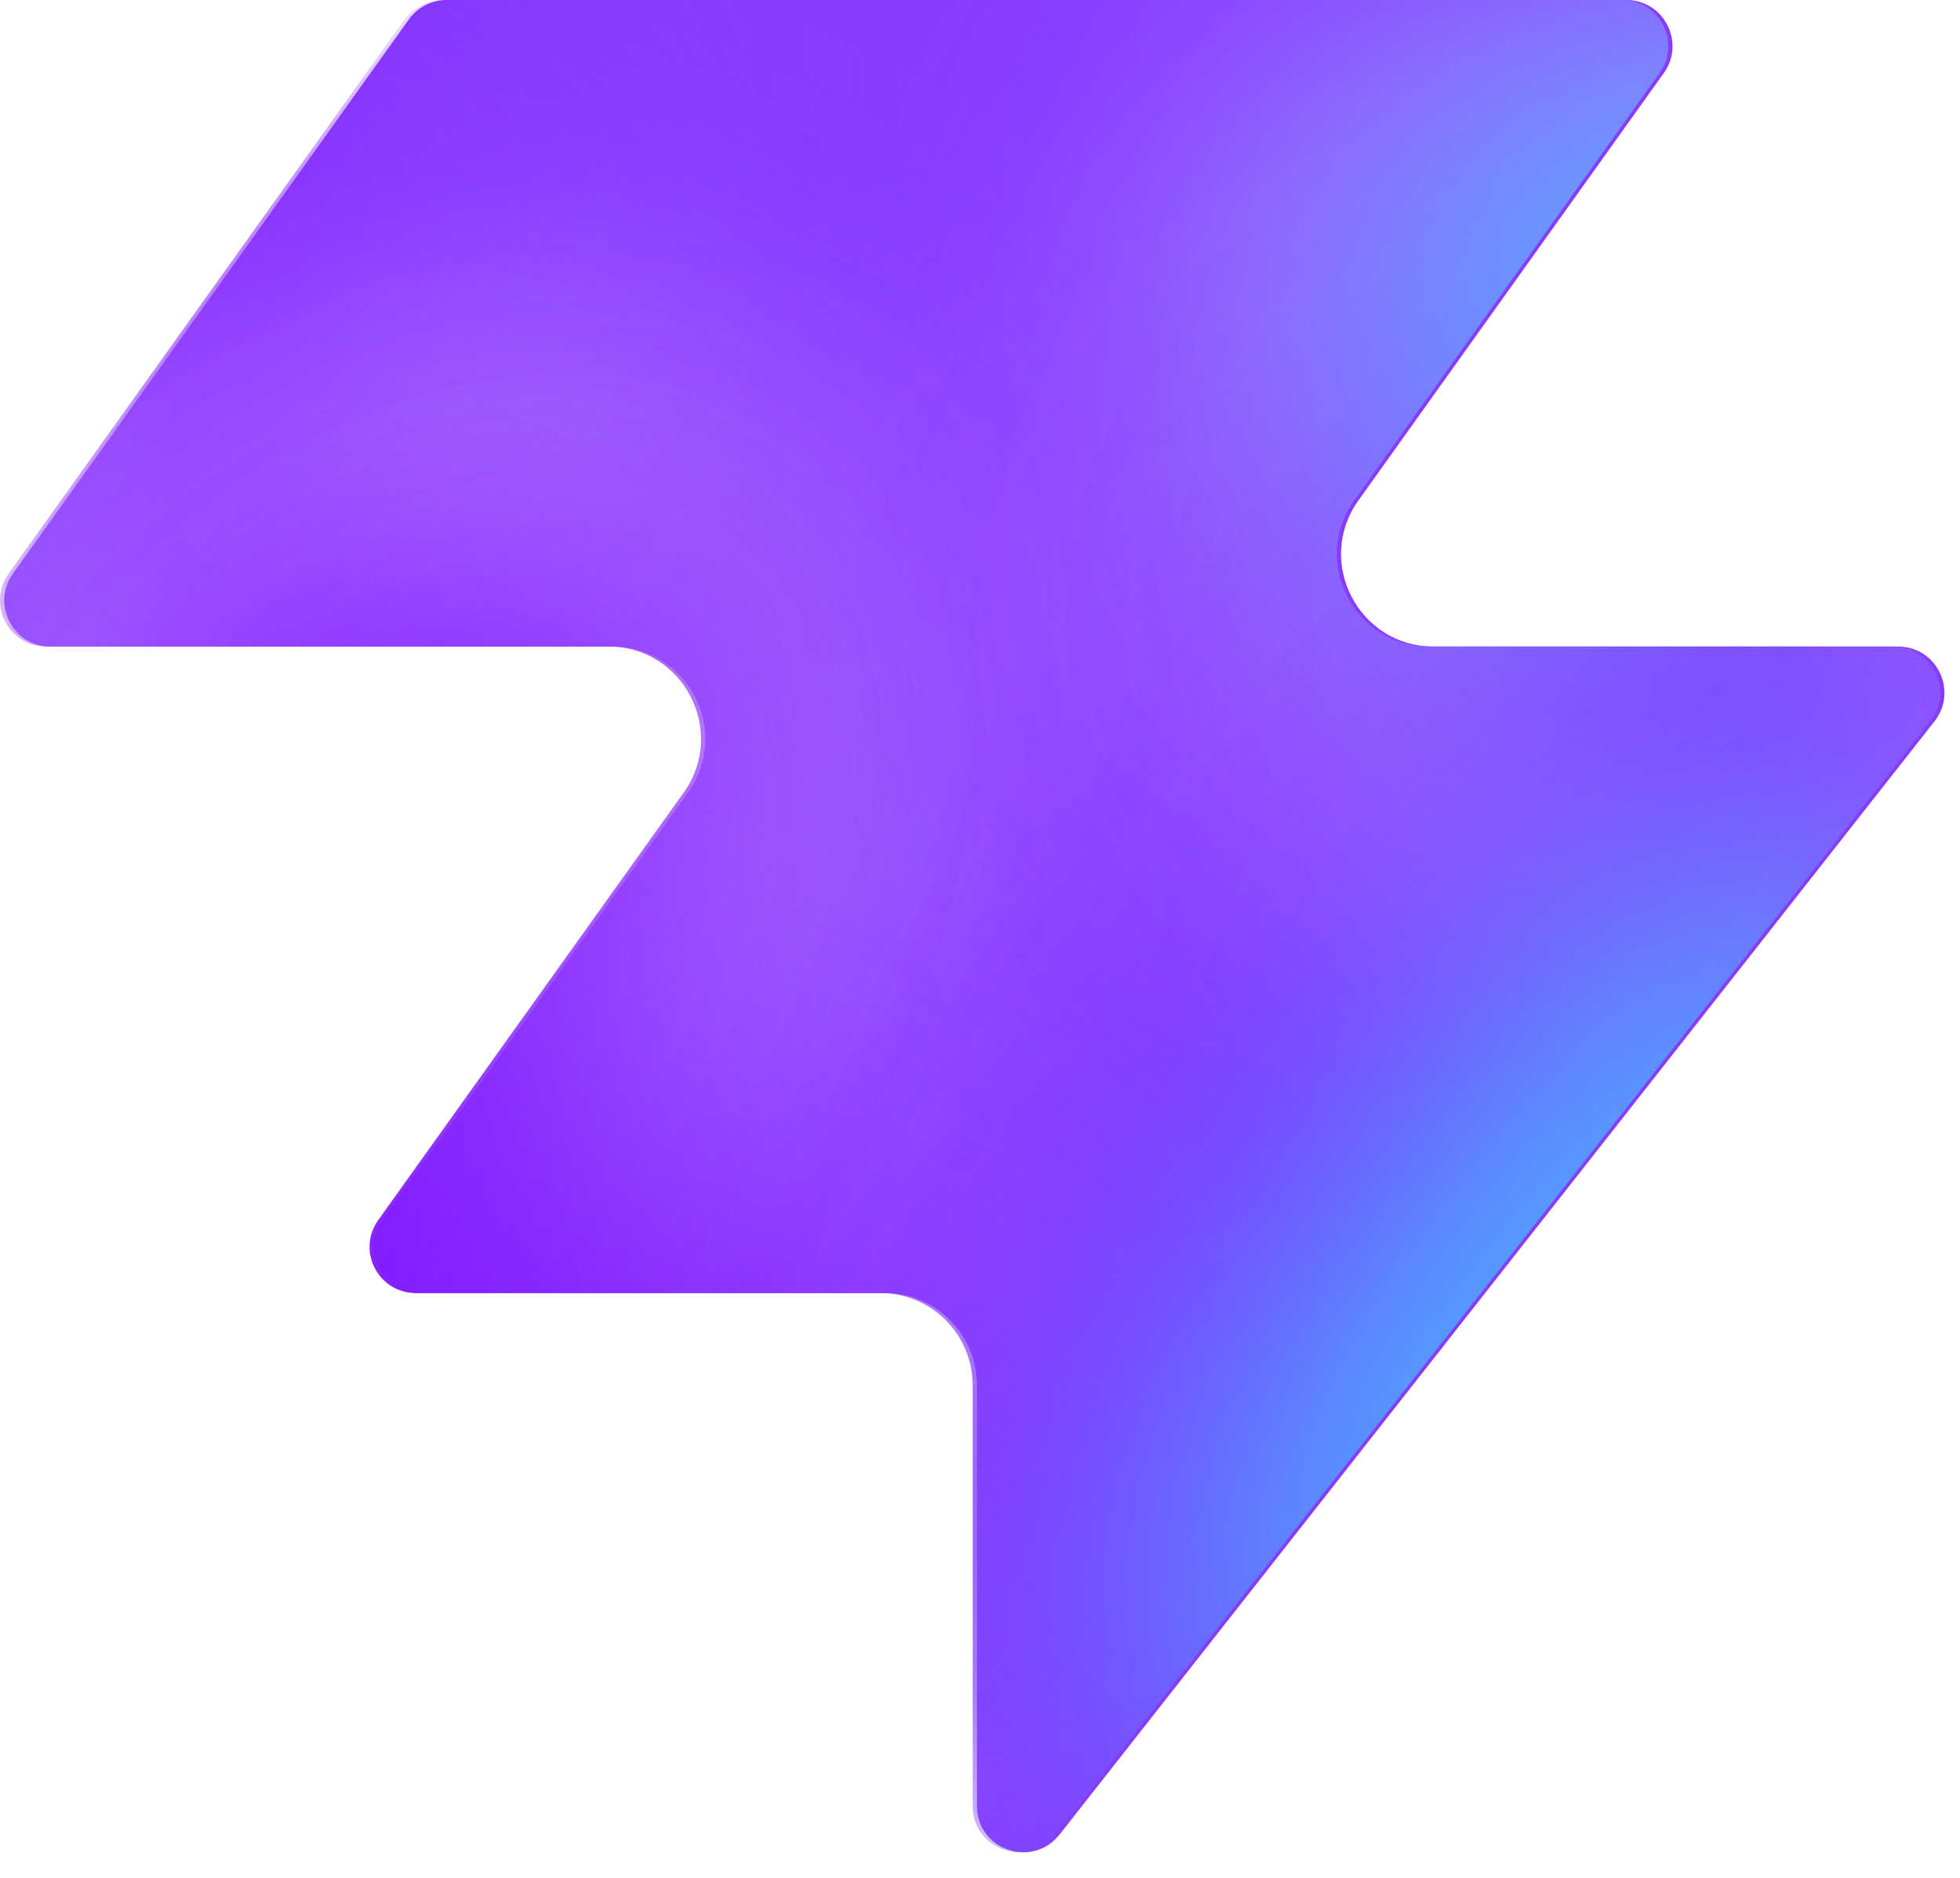
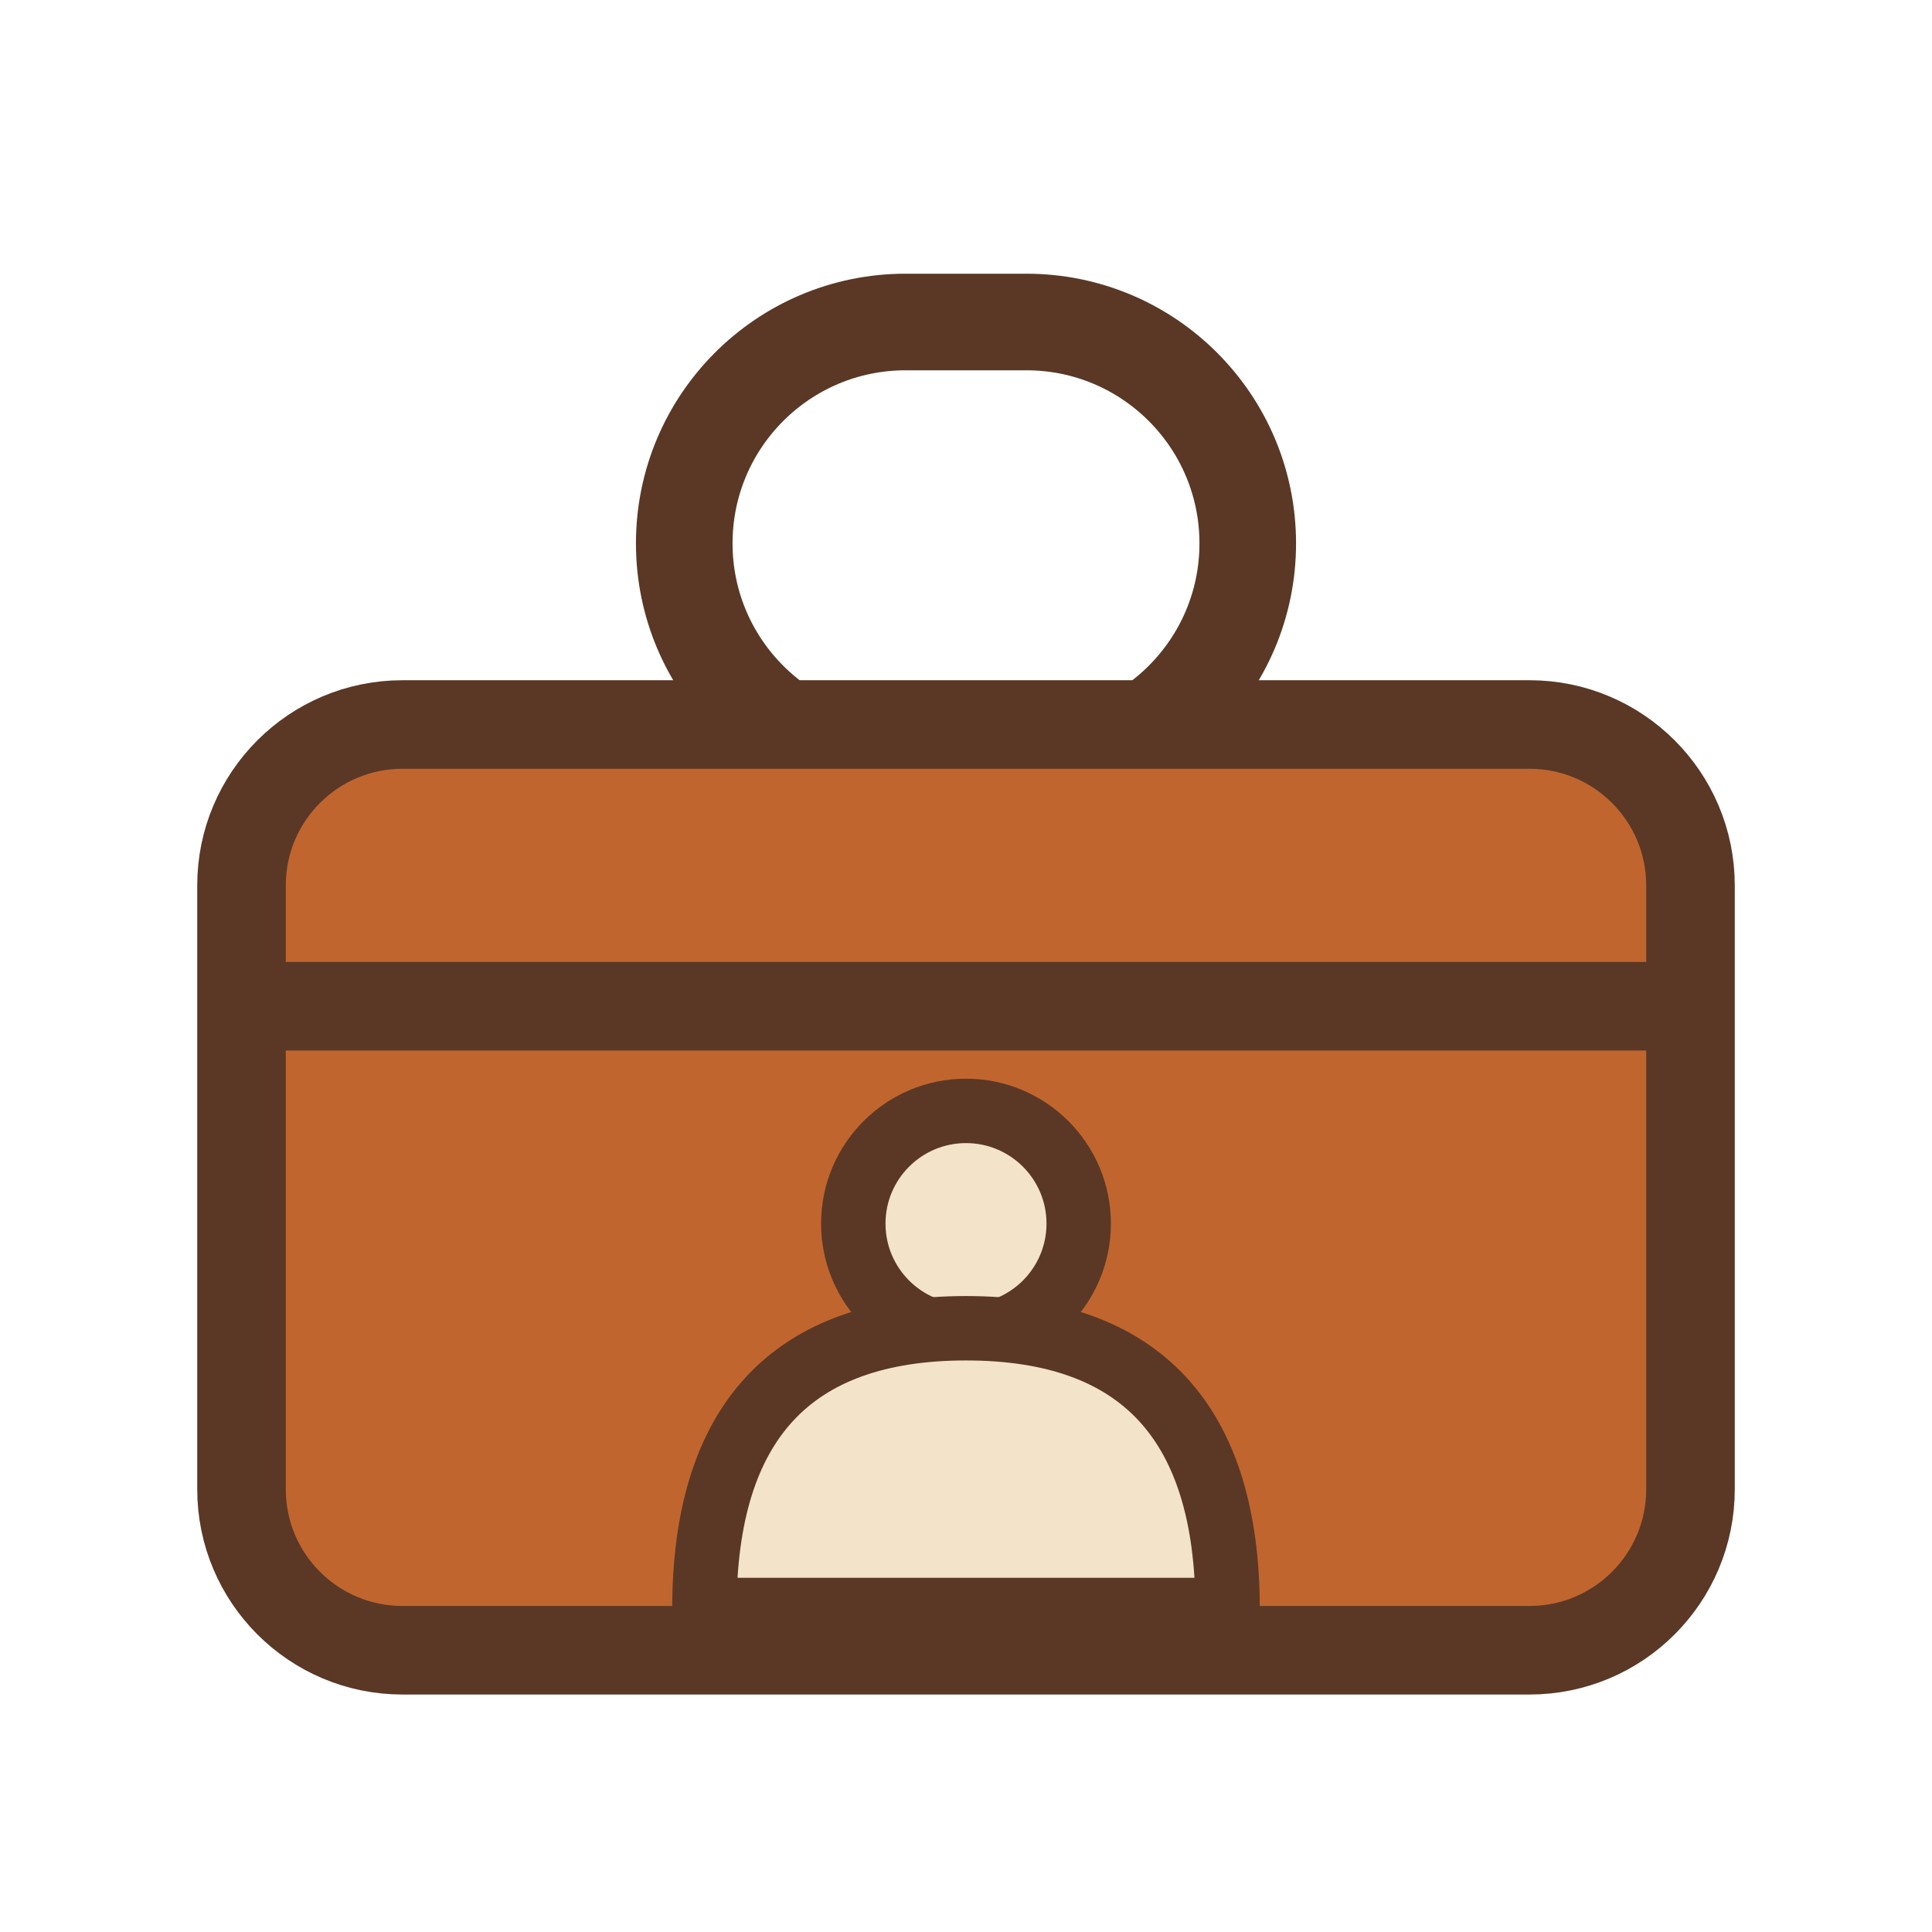
- <svg xmlns="http://www.w3.org/2000/svg" width="48" height="46" fill="none" viewBox="0 0 48 46">
-   <path fill="#863bff" d="M25.946 44.938c-.664.845-2.021.375-2.021-.698V33.937a2.26 2.26 0 0 0-2.262-2.262H10.287c-.92 0-1.456-1.04-.92-1.788l7.48-10.471c1.07-1.497 0-3.578-1.842-3.578H1.237c-.92 0-1.456-1.04-.92-1.788L10.013.474c.214-.297.556-.474.92-.474h28.894c.92 0 1.456 1.04.92 1.788l-7.48 10.471c-1.07 1.498 0 3.579 1.842 3.579h11.377c.943 0 1.473 1.088.89 1.83L25.947 44.94z" style="fill:#863bff;fill:color(display-p3 .525 .23 1);fill-opacity:1" />
-   <mask id="a" width="48" height="46" x="0" y="0" maskUnits="userSpaceOnUse" style="mask-type:alpha">
-     <path fill="#000" d="M25.842 44.938c-.664.844-2.021.375-2.021-.698V33.937a2.26 2.26 0 0 0-2.262-2.262H10.183c-.92 0-1.456-1.04-.92-1.788l7.48-10.471c1.07-1.498 0-3.579-1.842-3.579H1.133c-.92 0-1.456-1.04-.92-1.787L9.91.473c.214-.297.556-.474.92-.474h28.894c.92 0 1.456 1.04.92 1.788l-7.48 10.471c-1.07 1.498 0 3.578 1.842 3.578h11.377c.943 0 1.473 1.088.89 1.832L25.843 44.94z" style="fill:#000;fill-opacity:1" />
-   </mask>
-   <g mask="url(#a)">
-     <g filter="url(#b)">
-       <ellipse cx="5.508" cy="14.704" fill="#ede6ff" rx="5.508" ry="14.704" style="fill:#ede6ff;fill:color(display-p3 .927 .903 1);fill-opacity:1" transform="matrix(.00324 1 1 -.00324 -4.47 31.516)" />
-     </g>
-     <g filter="url(#c)">
-       <ellipse cx="10.399" cy="29.851" fill="#ede6ff" rx="10.399" ry="29.851" style="fill:#ede6ff;fill:color(display-p3 .927 .903 1);fill-opacity:1" transform="matrix(.00324 1 1 -.00324 -39.328 7.883)" />
-     </g>
-     <g filter="url(#d)">
-       <ellipse cx="5.508" cy="30.487" fill="#7e14ff" rx="5.508" ry="30.487" style="fill:#7e14ff;fill:color(display-p3 .492 .077 1);fill-opacity:1" transform="rotate(89.814 -25.913 -14.639)scale(1 -1)" />
-     </g>
-     <g filter="url(#e)">
-       <ellipse cx="5.508" cy="30.599" fill="#7e14ff" rx="5.508" ry="30.599" style="fill:#7e14ff;fill:color(display-p3 .492 .077 1);fill-opacity:1" transform="rotate(89.814 -32.644 -3.334)scale(1 -1)" />
-     </g>
-     <g filter="url(#f)">
-       <ellipse cx="5.508" cy="30.599" fill="#7e14ff" rx="5.508" ry="30.599" style="fill:#7e14ff;fill:color(display-p3 .492 .077 1);fill-opacity:1" transform="matrix(.00324 1 1 -.00324 -34.34 30.47)" />
-     </g>
-     <g filter="url(#g)">
-       <ellipse cx="14.072" cy="22.078" fill="#ede6ff" rx="14.072" ry="22.078" style="fill:#ede6ff;fill:color(display-p3 .927 .903 1);fill-opacity:1" transform="rotate(93.35 24.506 48.493)scale(-1 1)" />
-     </g>
-     <g filter="url(#h)">
-       <ellipse cx="3.47" cy="21.501" fill="#7e14ff" rx="3.47" ry="21.501" style="fill:#7e14ff;fill:color(display-p3 .492 .077 1);fill-opacity:1" transform="rotate(89.009 28.708 47.59)scale(-1 1)" />
-     </g>
-     <g filter="url(#i)">
-       <ellipse cx="3.47" cy="21.501" fill="#7e14ff" rx="3.47" ry="21.501" style="fill:#7e14ff;fill:color(display-p3 .492 .077 1);fill-opacity:1" transform="rotate(89.009 28.708 47.59)scale(-1 1)" />
-     </g>
-     <g filter="url(#j)">
-       <ellipse cx=".387" cy="8.972" fill="#7e14ff" rx="4.407" ry="29.108" style="fill:#7e14ff;fill:color(display-p3 .492 .077 1);fill-opacity:1" transform="rotate(39.51 .387 8.972)" />
-     </g>
-     <g filter="url(#k)">
-       <ellipse cx="47.523" cy="-6.092" fill="#7e14ff" rx="4.407" ry="29.108" style="fill:#7e14ff;fill:color(display-p3 .492 .077 1);fill-opacity:1" transform="rotate(37.892 47.523 -6.092)" />
-     </g>
-     <g filter="url(#l)">
-       <ellipse cx="41.412" cy="6.333" fill="#47bfff" rx="5.971" ry="9.665" style="fill:#47bfff;fill:color(display-p3 .28 .748 1);fill-opacity:1" transform="rotate(37.892 41.412 6.333)" />
-     </g>
-     <g filter="url(#m)">
-       <ellipse cx="-1.879" cy="38.332" fill="#7e14ff" rx="4.407" ry="29.108" style="fill:#7e14ff;fill:color(display-p3 .492 .077 1);fill-opacity:1" transform="rotate(37.892 -1.88 38.332)" />
-     </g>
-     <g filter="url(#n)">
-       <ellipse cx="-1.879" cy="38.332" fill="#7e14ff" rx="4.407" ry="29.108" style="fill:#7e14ff;fill:color(display-p3 .492 .077 1);fill-opacity:1" transform="rotate(37.892 -1.88 38.332)" />
-     </g>
-     <g filter="url(#o)">
-       <ellipse cx="35.651" cy="29.907" fill="#7e14ff" rx="4.407" ry="29.108" style="fill:#7e14ff;fill:color(display-p3 .492 .077 1);fill-opacity:1" transform="rotate(37.892 35.651 29.907)" />
-     </g>
-     <g filter="url(#p)">
-       <ellipse cx="38.418" cy="32.4" fill="#47bfff" rx="5.971" ry="15.297" style="fill:#47bfff;fill:color(display-p3 .28 .748 1);fill-opacity:1" transform="rotate(37.892 38.418 32.4)" />
-     </g>
-   </g>
-   <defs>
-     <filter id="b" width="60.045" height="41.654" x="-19.77" y="16.149" color-interpolation-filters="sRGB" filterUnits="userSpaceOnUse">
-       <feFlood flood-opacity="0" result="BackgroundImageFix" />
-       <feBlend in="SourceGraphic" in2="BackgroundImageFix" result="shape" />
-       <feGaussianBlur result="effect1_foregroundBlur_2002_17158" stdDeviation="7.659" />
-     </filter>
-     <filter id="c" width="90.34" height="51.437" x="-54.613" y="-7.533" color-interpolation-filters="sRGB" filterUnits="userSpaceOnUse">
-       <feFlood flood-opacity="0" result="BackgroundImageFix" />
-       <feBlend in="SourceGraphic" in2="BackgroundImageFix" result="shape" />
-       <feGaussianBlur result="effect1_foregroundBlur_2002_17158" stdDeviation="7.659" />
-     </filter>
-     <filter id="d" width="79.355" height="29.4" x="-49.64" y="2.03" color-interpolation-filters="sRGB" filterUnits="userSpaceOnUse">
-       <feFlood flood-opacity="0" result="BackgroundImageFix" />
-       <feBlend in="SourceGraphic" in2="BackgroundImageFix" result="shape" />
-       <feGaussianBlur result="effect1_foregroundBlur_2002_17158" stdDeviation="4.596" />
-     </filter>
-     <filter id="e" width="79.579" height="29.4" x="-45.045" y="20.029" color-interpolation-filters="sRGB" filterUnits="userSpaceOnUse">
-       <feFlood flood-opacity="0" result="BackgroundImageFix" />
-       <feBlend in="SourceGraphic" in2="BackgroundImageFix" result="shape" />
-       <feGaussianBlur result="effect1_foregroundBlur_2002_17158" stdDeviation="4.596" />
-     </filter>
-     <filter id="f" width="79.579" height="29.4" x="-43.513" y="21.178" color-interpolation-filters="sRGB" filterUnits="userSpaceOnUse">
-       <feFlood flood-opacity="0" result="BackgroundImageFix" />
-       <feBlend in="SourceGraphic" in2="BackgroundImageFix" result="shape" />
-       <feGaussianBlur result="effect1_foregroundBlur_2002_17158" stdDeviation="4.596" />
-     </filter>
-     <filter id="g" width="74.749" height="58.852" x="15.756" y="-17.901" color-interpolation-filters="sRGB" filterUnits="userSpaceOnUse">
-       <feFlood flood-opacity="0" result="BackgroundImageFix" />
-       <feBlend in="SourceGraphic" in2="BackgroundImageFix" result="shape" />
-       <feGaussianBlur result="effect1_foregroundBlur_2002_17158" stdDeviation="7.659" />
-     </filter>
-     <filter id="h" width="61.377" height="25.362" x="23.548" y="2.284" color-interpolation-filters="sRGB" filterUnits="userSpaceOnUse">
-       <feFlood flood-opacity="0" result="BackgroundImageFix" />
-       <feBlend in="SourceGraphic" in2="BackgroundImageFix" result="shape" />
-       <feGaussianBlur result="effect1_foregroundBlur_2002_17158" stdDeviation="4.596" />
-     </filter>
-     <filter id="i" width="61.377" height="25.362" x="23.548" y="2.284" color-interpolation-filters="sRGB" filterUnits="userSpaceOnUse">
-       <feFlood flood-opacity="0" result="BackgroundImageFix" />
-       <feBlend in="SourceGraphic" in2="BackgroundImageFix" result="shape" />
-       <feGaussianBlur result="effect1_foregroundBlur_2002_17158" stdDeviation="4.596" />
-     </filter>
-     <filter id="j" width="56.045" height="63.649" x="-27.636" y="-22.853" color-interpolation-filters="sRGB" filterUnits="userSpaceOnUse">
-       <feFlood flood-opacity="0" result="BackgroundImageFix" />
-       <feBlend in="SourceGraphic" in2="BackgroundImageFix" result="shape" />
-       <feGaussianBlur result="effect1_foregroundBlur_2002_17158" stdDeviation="4.596" />
-     </filter>
-     <filter id="k" width="54.814" height="64.646" x="20.116" y="-38.415" color-interpolation-filters="sRGB" filterUnits="userSpaceOnUse">
-       <feFlood flood-opacity="0" result="BackgroundImageFix" />
-       <feBlend in="SourceGraphic" in2="BackgroundImageFix" result="shape" />
-       <feGaussianBlur result="effect1_foregroundBlur_2002_17158" stdDeviation="4.596" />
-     </filter>
-     <filter id="l" width="33.541" height="35.313" x="24.641" y="-11.323" color-interpolation-filters="sRGB" filterUnits="userSpaceOnUse">
-       <feFlood flood-opacity="0" result="BackgroundImageFix" />
-       <feBlend in="SourceGraphic" in2="BackgroundImageFix" result="shape" />
-       <feGaussianBlur result="effect1_foregroundBlur_2002_17158" stdDeviation="4.596" />
-     </filter>
-     <filter id="m" width="54.814" height="64.646" x="-29.286" y="6.009" color-interpolation-filters="sRGB" filterUnits="userSpaceOnUse">
-       <feFlood flood-opacity="0" result="BackgroundImageFix" />
-       <feBlend in="SourceGraphic" in2="BackgroundImageFix" result="shape" />
-       <feGaussianBlur result="effect1_foregroundBlur_2002_17158" stdDeviation="4.596" />
-     </filter>
-     <filter id="n" width="54.814" height="64.646" x="-29.286" y="6.009" color-interpolation-filters="sRGB" filterUnits="userSpaceOnUse">
-       <feFlood flood-opacity="0" result="BackgroundImageFix" />
-       <feBlend in="SourceGraphic" in2="BackgroundImageFix" result="shape" />
-       <feGaussianBlur result="effect1_foregroundBlur_2002_17158" stdDeviation="4.596" />
-     </filter>
-     <filter id="o" width="54.814" height="64.646" x="8.244" y="-2.416" color-interpolation-filters="sRGB" filterUnits="userSpaceOnUse">
-       <feFlood flood-opacity="0" result="BackgroundImageFix" />
-       <feBlend in="SourceGraphic" in2="BackgroundImageFix" result="shape" />
-       <feGaussianBlur result="effect1_foregroundBlur_2002_17158" stdDeviation="4.596" />
-     </filter>
-     <filter id="p" width="39.409" height="43.623" x="18.713" y="10.588" color-interpolation-filters="sRGB" filterUnits="userSpaceOnUse">
-       <feFlood flood-opacity="0" result="BackgroundImageFix" />
-       <feBlend in="SourceGraphic" in2="BackgroundImageFix" result="shape" />
-       <feGaussianBlur result="effect1_foregroundBlur_2002_17158" stdDeviation="4.596" />
-     </filter>
-   </defs>
+ <svg xmlns="http://www.w3.org/2000/svg" viewBox="0 0 48 48" width="48" height="48">
+   <rect x="17" y="8" width="14" height="11" rx="5.5" fill="none" stroke="#5A3825" stroke-width="2.4" />
+   <rect x="6" y="18" width="36" height="23" rx="4" fill="#C1652F" stroke="#5A3825" stroke-width="2.2" />
+   <line x1="6" y1="25" x2="42" y2="25" stroke="#5A3825" stroke-width="2.2" />
+   <circle cx="24" cy="30.4" r="2.8" fill="#F2E3C9" stroke="#5A3825" stroke-width="1.6" />
+   <path d="M17.5 40 Q17.5 33 24 33 Q30.5 33 30.5 40 Z" fill="#F2E3C9" stroke="#5A3825" stroke-width="1.6" />
</svg>
